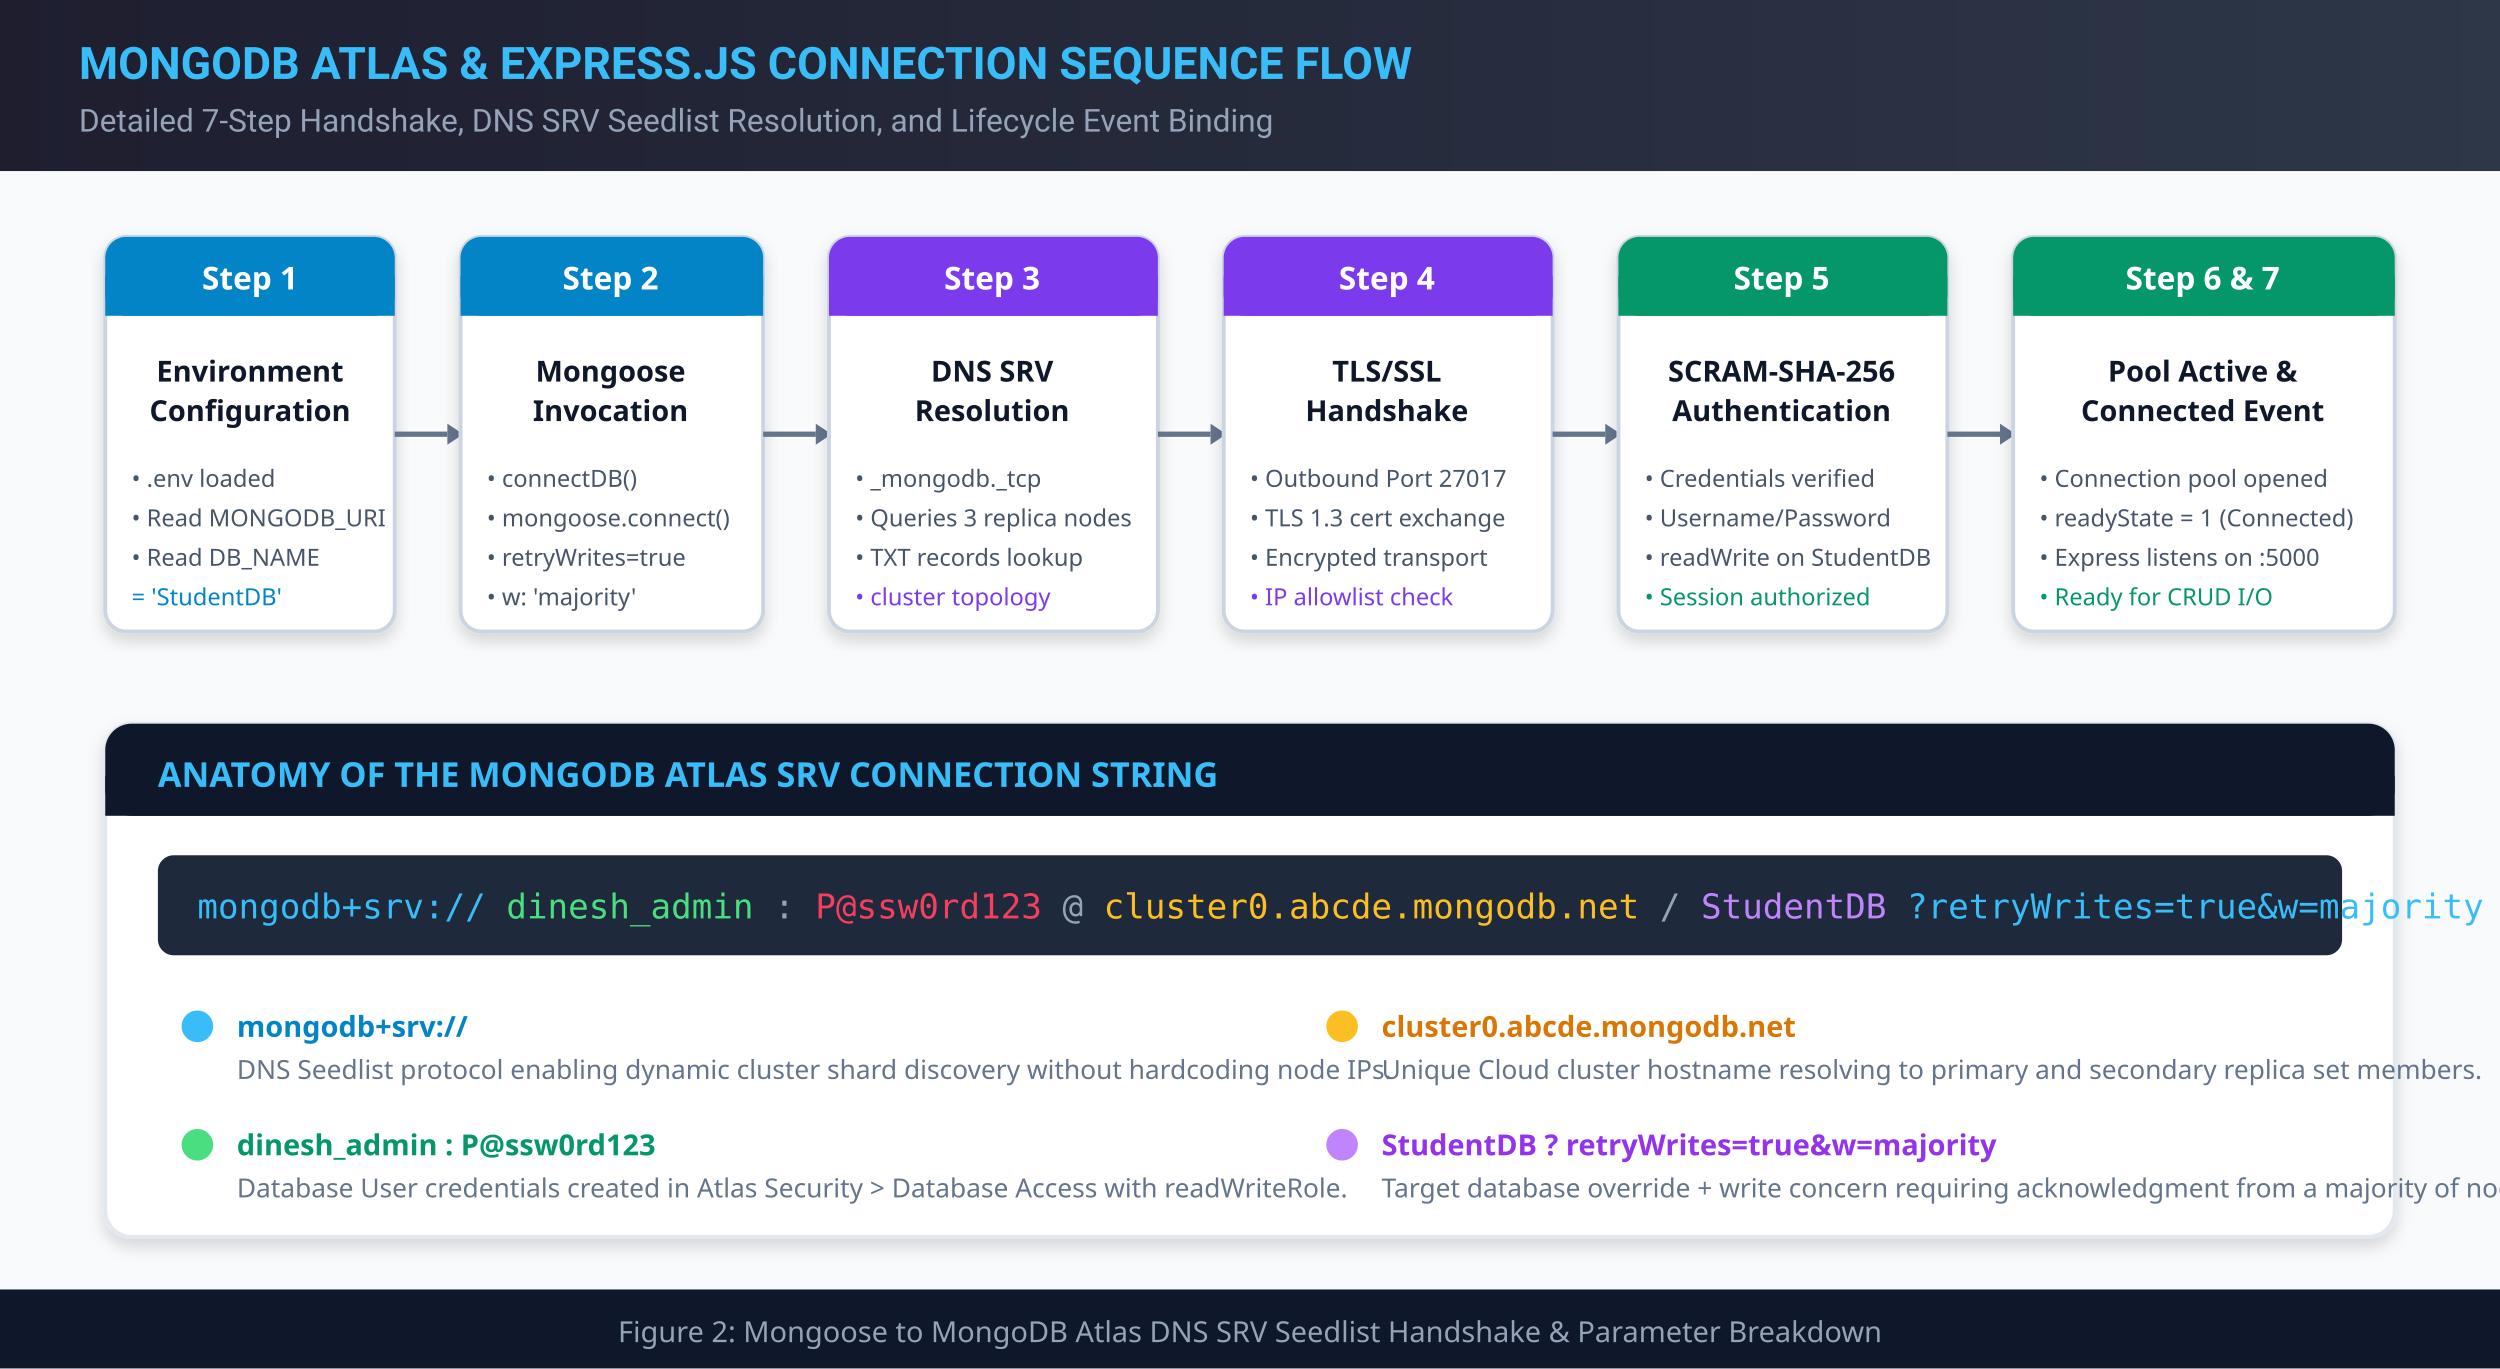
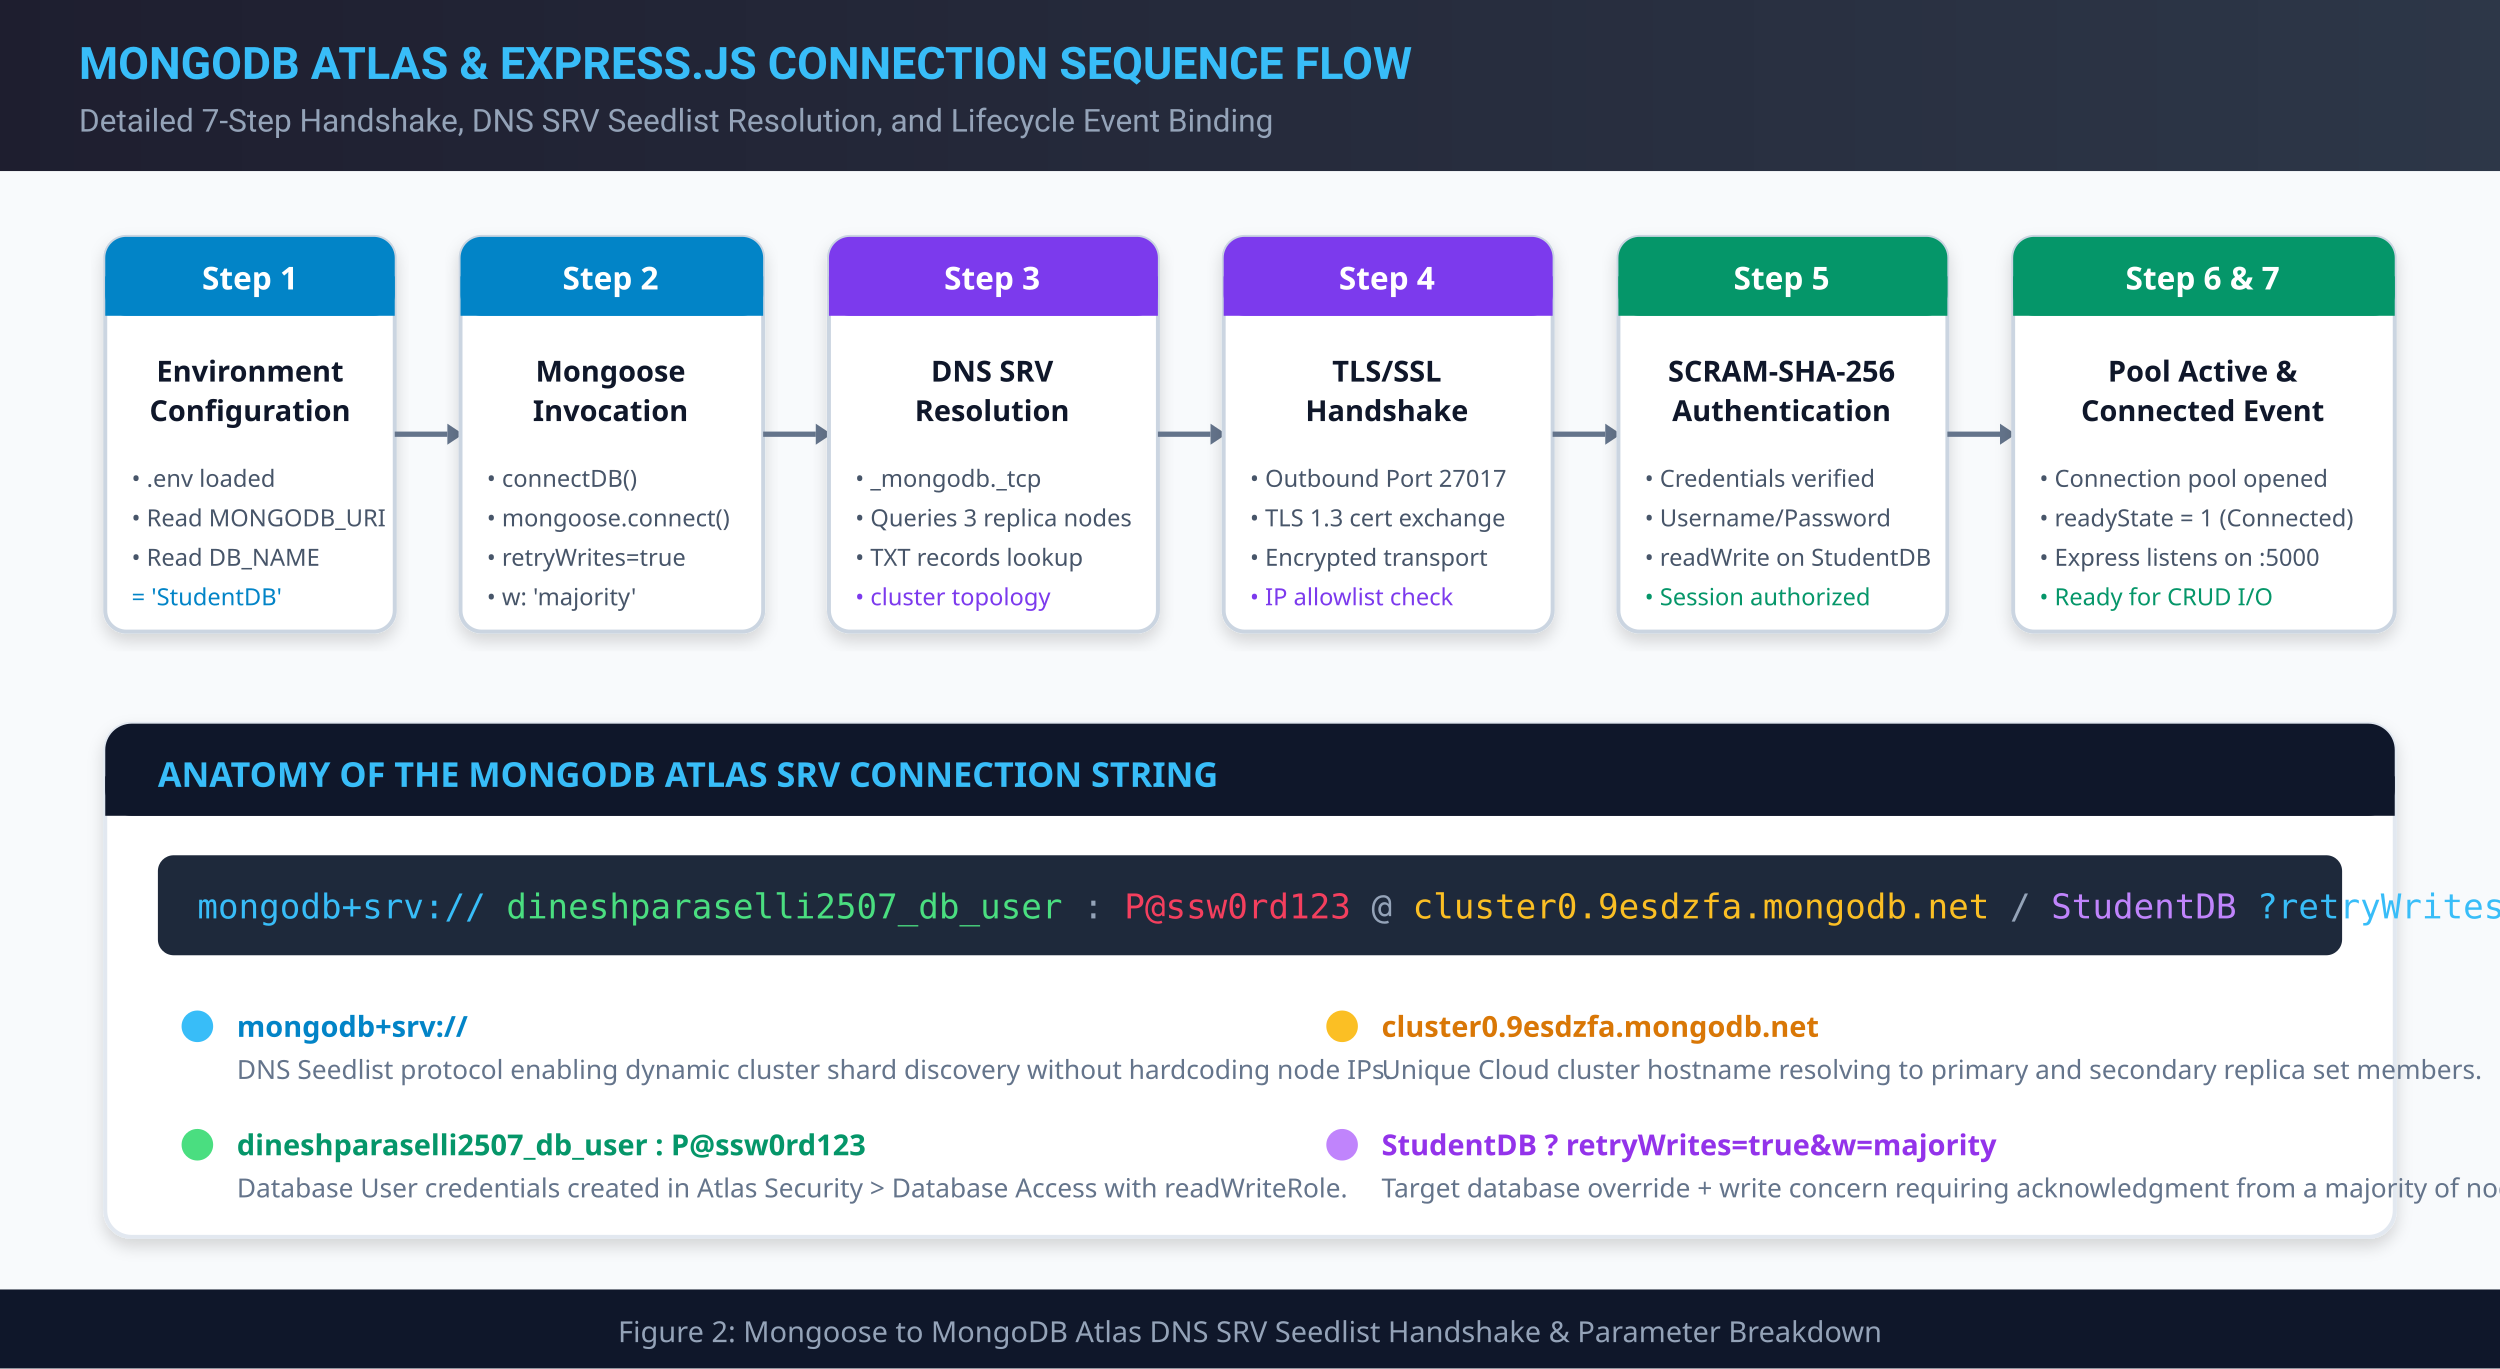
<svg xmlns="http://www.w3.org/2000/svg" viewBox="0 0 950 520" width="950" height="520">
  <defs>
    <linearGradient id="cfHeader" x1="0%" y1="0%" x2="100%" y2="0%">
      <stop offset="0%" stop-color="#1e1e2f" />
      <stop offset="100%" stop-color="#2d3748" />
    </linearGradient>
    <filter id="boxShadow" x="-5%" y="-5%" width="110%" height="110%">
      <feDropShadow dx="0" dy="3" stdDeviation="3" flood-opacity="0.15" />
    </filter>
  </defs>
  <rect width="950" height="520" fill="#f8fafc" />
  <rect x="0" y="0" width="950" height="65" fill="url(#cfHeader)" />
  <text x="30" y="30" font-family="'Segoe UI', Roboto, sans-serif" font-size="17" font-weight="bold" fill="#38bdf8">MONGODB ATLAS &amp; EXPRESS.JS CONNECTION SEQUENCE FLOW</text>
  <text x="30" y="50" font-family="'Segoe UI', Roboto, sans-serif" font-size="12" fill="#94a3b8">Detailed 7-Step Handshake, DNS SRV Seedlist Resolution, and Lifecycle Event Binding</text>
  <g transform="translate(40, 90)">
    <rect width="110" height="150" rx="8" fill="#ffffff" stroke="#cbd5e1" stroke-width="1.5" filter="url(#boxShadow)" />
    <rect width="110" height="30" rx="8" fill="#0284c7" />
    <rect y="15" width="110" height="15" fill="#0284c7" />
    <text x="55" y="20" font-family="'Segoe UI', sans-serif" font-size="12" font-weight="bold" fill="#ffffff" text-anchor="middle">Step 1</text>
    <text x="55" y="55" font-family="'Segoe UI', sans-serif" font-size="11" font-weight="bold" fill="#0f172a" text-anchor="middle">Environment</text>
    <text x="55" y="70" font-family="'Segoe UI', sans-serif" font-size="11" font-weight="bold" fill="#0f172a" text-anchor="middle">Configuration</text>
    <text x="10" y="95" font-family="'Segoe UI', sans-serif" font-size="9" fill="#475569">• .env loaded</text>
    <text x="10" y="110" font-family="'Segoe UI', sans-serif" font-size="9" fill="#475569">• Read MONGODB_URI</text>
    <text x="10" y="125" font-family="'Segoe UI', sans-serif" font-size="9" fill="#475569">• Read DB_NAME</text>
    <text x="10" y="140" font-family="'Segoe UI', sans-serif" font-size="9" fill="#0284c7">= 'StudentDB'</text>
  </g>
  <line x1="150" y1="165" x2="170" y2="165" stroke="#64748b" stroke-width="2" />
  <polygon points="170,161 176,165 170,169" fill="#64748b" />
  <g transform="translate(175, 90)">
    <rect width="115" height="150" rx="8" fill="#ffffff" stroke="#cbd5e1" stroke-width="1.5" filter="url(#boxShadow)" />
    <rect width="115" height="30" rx="8" fill="#0284c7" />
    <rect y="15" width="115" height="15" fill="#0284c7" />
    <text x="57" y="20" font-family="'Segoe UI', sans-serif" font-size="12" font-weight="bold" fill="#ffffff" text-anchor="middle">Step 2</text>
    <text x="57" y="55" font-family="'Segoe UI', sans-serif" font-size="11" font-weight="bold" fill="#0f172a" text-anchor="middle">Mongoose</text>
    <text x="57" y="70" font-family="'Segoe UI', sans-serif" font-size="11" font-weight="bold" fill="#0f172a" text-anchor="middle">Invocation</text>
    <text x="10" y="95" font-family="'Segoe UI', sans-serif" font-size="9" fill="#475569">• connectDB()</text>
    <text x="10" y="110" font-family="'Segoe UI', sans-serif" font-size="9" fill="#475569">• mongoose.connect()</text>
    <text x="10" y="125" font-family="'Segoe UI', sans-serif" font-size="9" fill="#475569">• retryWrites=true</text>
    <text x="10" y="140" font-family="'Segoe UI', sans-serif" font-size="9" fill="#475569">• w: 'majority'</text>
  </g>
  <line x1="290" y1="165" x2="310" y2="165" stroke="#64748b" stroke-width="2" />
  <polygon points="310,161 316,165 310,169" fill="#64748b" />
  <g transform="translate(315, 90)">
    <rect width="125" height="150" rx="8" fill="#ffffff" stroke="#cbd5e1" stroke-width="1.5" filter="url(#boxShadow)" />
    <rect width="125" height="30" rx="8" fill="#7c3aed" />
    <rect y="15" width="125" height="15" fill="#7c3aed" />
    <text x="62" y="20" font-family="'Segoe UI', sans-serif" font-size="12" font-weight="bold" fill="#ffffff" text-anchor="middle">Step 3</text>
    <text x="62" y="55" font-family="'Segoe UI', sans-serif" font-size="11" font-weight="bold" fill="#0f172a" text-anchor="middle">DNS SRV</text>
    <text x="62" y="70" font-family="'Segoe UI', sans-serif" font-size="11" font-weight="bold" fill="#0f172a" text-anchor="middle">Resolution</text>
    <text x="10" y="95" font-family="'Segoe UI', sans-serif" font-size="9" fill="#475569">• _mongodb._tcp</text>
    <text x="10" y="110" font-family="'Segoe UI', sans-serif" font-size="9" fill="#475569">• Queries 3 replica nodes</text>
    <text x="10" y="125" font-family="'Segoe UI', sans-serif" font-size="9" fill="#475569">• TXT records lookup</text>
    <text x="10" y="140" font-family="'Segoe UI', sans-serif" font-size="9" fill="#7c3aed">• cluster topology</text>
  </g>
  <line x1="440" y1="165" x2="460" y2="165" stroke="#64748b" stroke-width="2" />
  <polygon points="460,161 466,165 460,169" fill="#64748b" />
  <g transform="translate(465, 90)">
    <rect width="125" height="150" rx="8" fill="#ffffff" stroke="#cbd5e1" stroke-width="1.5" filter="url(#boxShadow)" />
    <rect width="125" height="30" rx="8" fill="#7c3aed" />
    <rect y="15" width="125" height="15" fill="#7c3aed" />
    <text x="62" y="20" font-family="'Segoe UI', sans-serif" font-size="12" font-weight="bold" fill="#ffffff" text-anchor="middle">Step 4</text>
    <text x="62" y="55" font-family="'Segoe UI', sans-serif" font-size="11" font-weight="bold" fill="#0f172a" text-anchor="middle">TLS/SSL</text>
    <text x="62" y="70" font-family="'Segoe UI', sans-serif" font-size="11" font-weight="bold" fill="#0f172a" text-anchor="middle">Handshake</text>
    <text x="10" y="95" font-family="'Segoe UI', sans-serif" font-size="9" fill="#475569">• Outbound Port 27017</text>
    <text x="10" y="110" font-family="'Segoe UI', sans-serif" font-size="9" fill="#475569">• TLS 1.3 cert exchange</text>
    <text x="10" y="125" font-family="'Segoe UI', sans-serif" font-size="9" fill="#475569">• Encrypted transport</text>
    <text x="10" y="140" font-family="'Segoe UI', sans-serif" font-size="9" fill="#7c3aed">• IP allowlist check</text>
  </g>
  <line x1="590" y1="165" x2="610" y2="165" stroke="#64748b" stroke-width="2" />
  <polygon points="610,161 616,165 610,169" fill="#64748b" />
  <g transform="translate(615, 90)">
    <rect width="125" height="150" rx="8" fill="#ffffff" stroke="#cbd5e1" stroke-width="1.5" filter="url(#boxShadow)" />
    <rect width="125" height="30" rx="8" fill="#059669" />
    <rect y="15" width="125" height="15" fill="#059669" />
    <text x="62" y="20" font-family="'Segoe UI', sans-serif" font-size="12" font-weight="bold" fill="#ffffff" text-anchor="middle">Step 5</text>
    <text x="62" y="55" font-family="'Segoe UI', sans-serif" font-size="11" font-weight="bold" fill="#0f172a" text-anchor="middle">SCRAM-SHA-256</text>
    <text x="62" y="70" font-family="'Segoe UI', sans-serif" font-size="11" font-weight="bold" fill="#0f172a" text-anchor="middle">Authentication</text>
    <text x="10" y="95" font-family="'Segoe UI', sans-serif" font-size="9" fill="#475569">• Credentials verified</text>
    <text x="10" y="110" font-family="'Segoe UI', sans-serif" font-size="9" fill="#475569">• Username/Password</text>
    <text x="10" y="125" font-family="'Segoe UI', sans-serif" font-size="9" fill="#475569">• readWrite on StudentDB</text>
    <text x="10" y="140" font-family="'Segoe UI', sans-serif" font-size="9" fill="#059669">• Session authorized</text>
  </g>
  <line x1="740" y1="165" x2="760" y2="165" stroke="#64748b" stroke-width="2" />
  <polygon points="760,161 766,165 760,169" fill="#64748b" />
  <g transform="translate(765, 90)">
    <rect width="145" height="150" rx="8" fill="#ffffff" stroke="#cbd5e1" stroke-width="1.5" filter="url(#boxShadow)" />
    <rect width="145" height="30" rx="8" fill="#059669" />
    <rect y="15" width="145" height="15" fill="#059669" />
    <text x="72" y="20" font-family="'Segoe UI', sans-serif" font-size="12" font-weight="bold" fill="#ffffff" text-anchor="middle">Step 6 &amp; 7</text>
    <text x="72" y="55" font-family="'Segoe UI', sans-serif" font-size="11" font-weight="bold" fill="#0f172a" text-anchor="middle">Pool Active &amp;</text>
    <text x="72" y="70" font-family="'Segoe UI', sans-serif" font-size="11" font-weight="bold" fill="#0f172a" text-anchor="middle">Connected Event</text>
    <text x="10" y="95" font-family="'Segoe UI', sans-serif" font-size="9" fill="#475569">• Connection pool opened</text>
    <text x="10" y="110" font-family="'Segoe UI', sans-serif" font-size="9" fill="#475569">• readyState = 1 (Connected)</text>
    <text x="10" y="125" font-family="'Segoe UI', sans-serif" font-size="9" fill="#475569">• Express listens on :5000</text>
    <text x="10" y="140" font-family="'Segoe UI', sans-serif" font-size="9" fill="#059669">• Ready for CRUD I/O</text>
  </g>
  <g transform="translate(40, 275)">
    <rect width="870" height="195" rx="10" fill="#ffffff" stroke="#e2e8f0" stroke-width="1.5" filter="url(#boxShadow)" />
    <rect width="870" height="35" rx="10" fill="#0f172a" />
    <rect y="20" width="870" height="15" fill="#0f172a" />
    <text x="20" y="24" font-family="'Segoe UI', sans-serif" font-size="13" font-weight="bold" fill="#38bdf8">ANATOMY OF THE MONGODB ATLAS SRV CONNECTION STRING</text>
    <rect x="20" y="50" width="830" height="38" rx="6" fill="#1e293b" />
    <text x="35" y="74" font-family="'Consolas', monospace" font-size="13" fill="#ffffff">
      <tspan fill="#38bdf8">mongodb+srv://</tspan>
-       <tspan fill="#4ade80">dinesh_admin</tspan>
+       <tspan fill="#4ade80">dineshparaselli2507_db_user</tspan>
      <tspan fill="#94a3b8">:</tspan>
      <tspan fill="#f43f5e">P@ssw0rd123</tspan>
      <tspan fill="#94a3b8">@</tspan>
-       <tspan fill="#fbbf24">cluster0.abcde.mongodb.net</tspan>
+       <tspan fill="#fbbf24">cluster0.9esdzfa.mongodb.net</tspan>
      <tspan fill="#94a3b8">/</tspan>
      <tspan fill="#c084fc">StudentDB</tspan>
      <tspan fill="#38bdf8">?retryWrites=true&amp;w=majority</tspan>
    </text>
    <g transform="translate(25, 105)">
      <circle cx="10" cy="10" r="6" fill="#38bdf8" />
      <text x="25" y="14" font-family="'Segoe UI', sans-serif" font-size="11" font-weight="bold" fill="#0284c7">mongodb+srv://</text>
      <text x="25" y="30" font-family="'Segoe UI', sans-serif" font-size="10" fill="#64748b">DNS Seedlist protocol enabling dynamic cluster shard discovery without hardcoding node IPs.</text>
    </g>
    <g transform="translate(25, 150)">
      <circle cx="10" cy="10" r="6" fill="#4ade80" />
-       <text x="25" y="14" font-family="'Segoe UI', sans-serif" font-size="11" font-weight="bold" fill="#059669">dinesh_admin : P@ssw0rd123</text>
+       <text x="25" y="14" font-family="'Segoe UI', sans-serif" font-size="11" font-weight="bold" fill="#059669">dineshparaselli2507_db_user : P@ssw0rd123</text>
      <text x="25" y="30" font-family="'Segoe UI', sans-serif" font-size="10" fill="#64748b">Database User credentials created in Atlas Security &gt; Database Access with readWriteRole.</text>
    </g>
    <g transform="translate(460, 105)">
      <circle cx="10" cy="10" r="6" fill="#fbbf24" />
-       <text x="25" y="14" font-family="'Segoe UI', sans-serif" font-size="11" font-weight="bold" fill="#d97706">cluster0.abcde.mongodb.net</text>
+       <text x="25" y="14" font-family="'Segoe UI', sans-serif" font-size="11" font-weight="bold" fill="#d97706">cluster0.9esdzfa.mongodb.net</text>
      <text x="25" y="30" font-family="'Segoe UI', sans-serif" font-size="10" fill="#64748b">Unique Cloud cluster hostname resolving to primary and secondary replica set members.</text>
    </g>
    <g transform="translate(460, 150)">
      <circle cx="10" cy="10" r="6" fill="#c084fc" />
      <text x="25" y="14" font-family="'Segoe UI', sans-serif" font-size="11" font-weight="bold" fill="#9333ea">StudentDB ? retryWrites=true&amp;w=majority</text>
      <text x="25" y="30" font-family="'Segoe UI', sans-serif" font-size="10" fill="#64748b">Target database override + write concern requiring acknowledgment from a majority of nodes.</text>
    </g>
  </g>
  <rect x="0" y="490" width="950" height="30" fill="#0f172a" />
  <text x="475" y="510" font-family="'Segoe UI', sans-serif" font-size="11" fill="#94a3b8" text-anchor="middle">Figure 2: Mongoose to MongoDB Atlas DNS SRV Seedlist Handshake &amp; Parameter Breakdown</text>
</svg>
